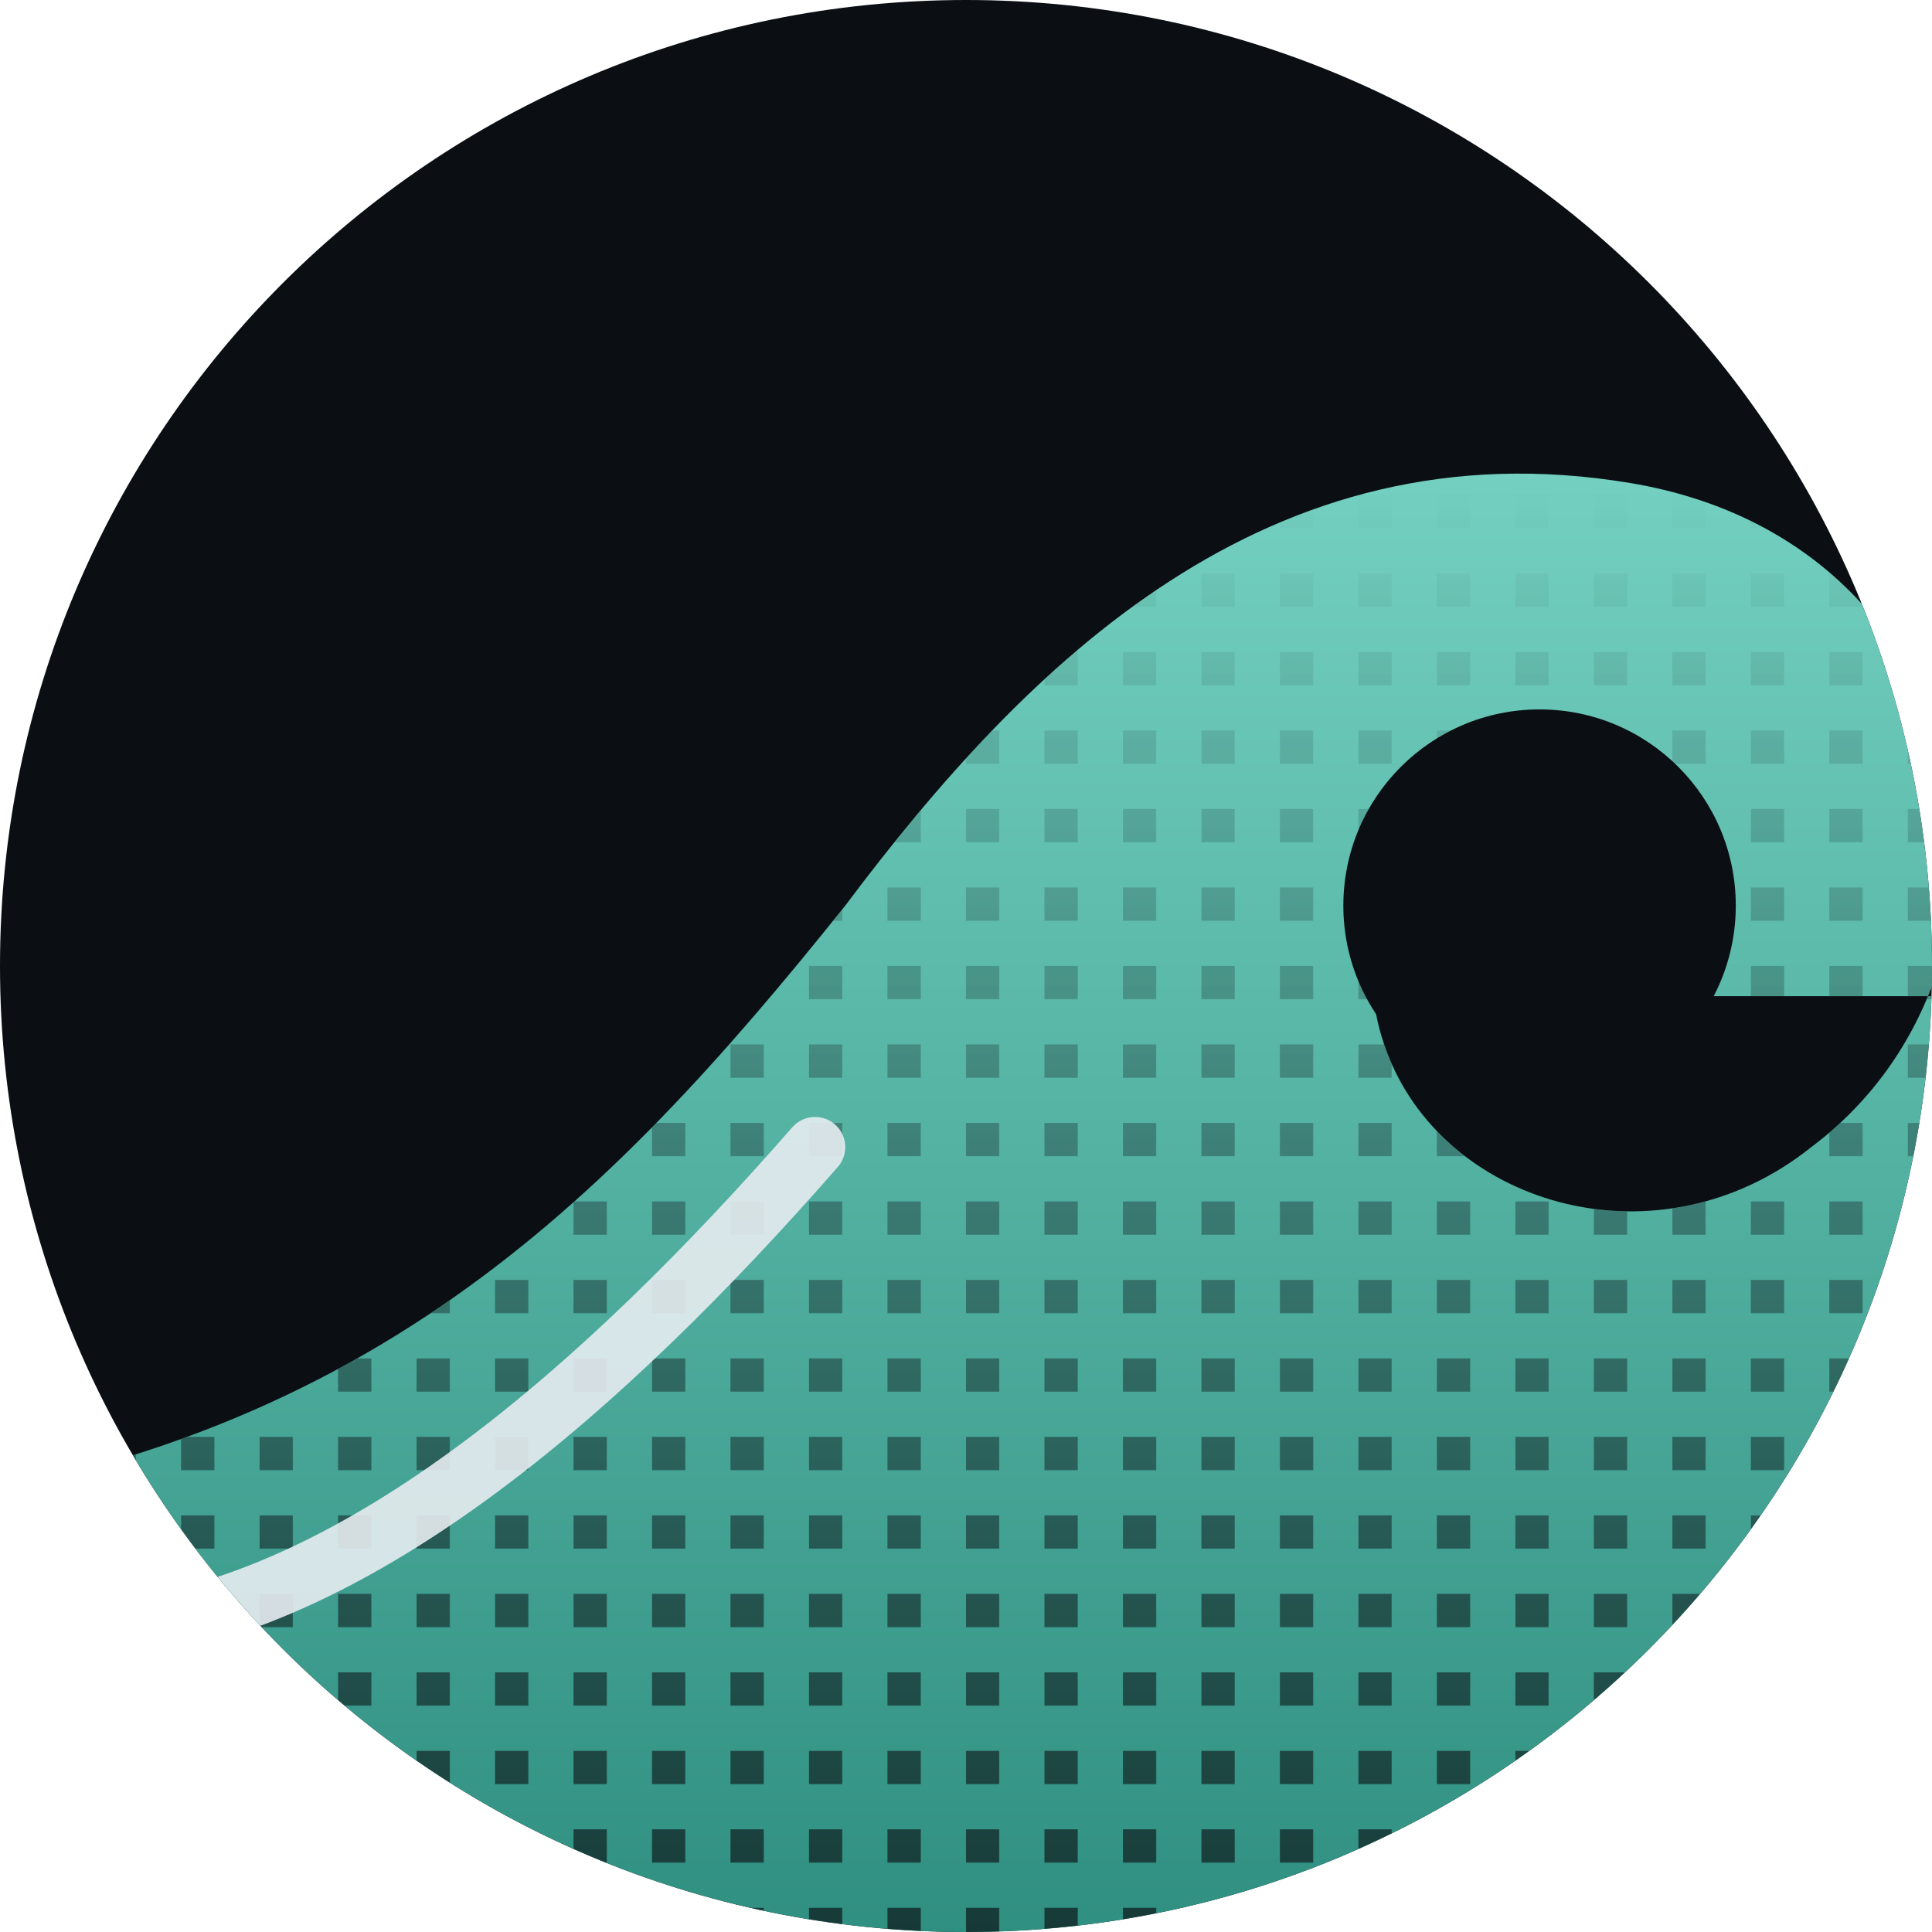
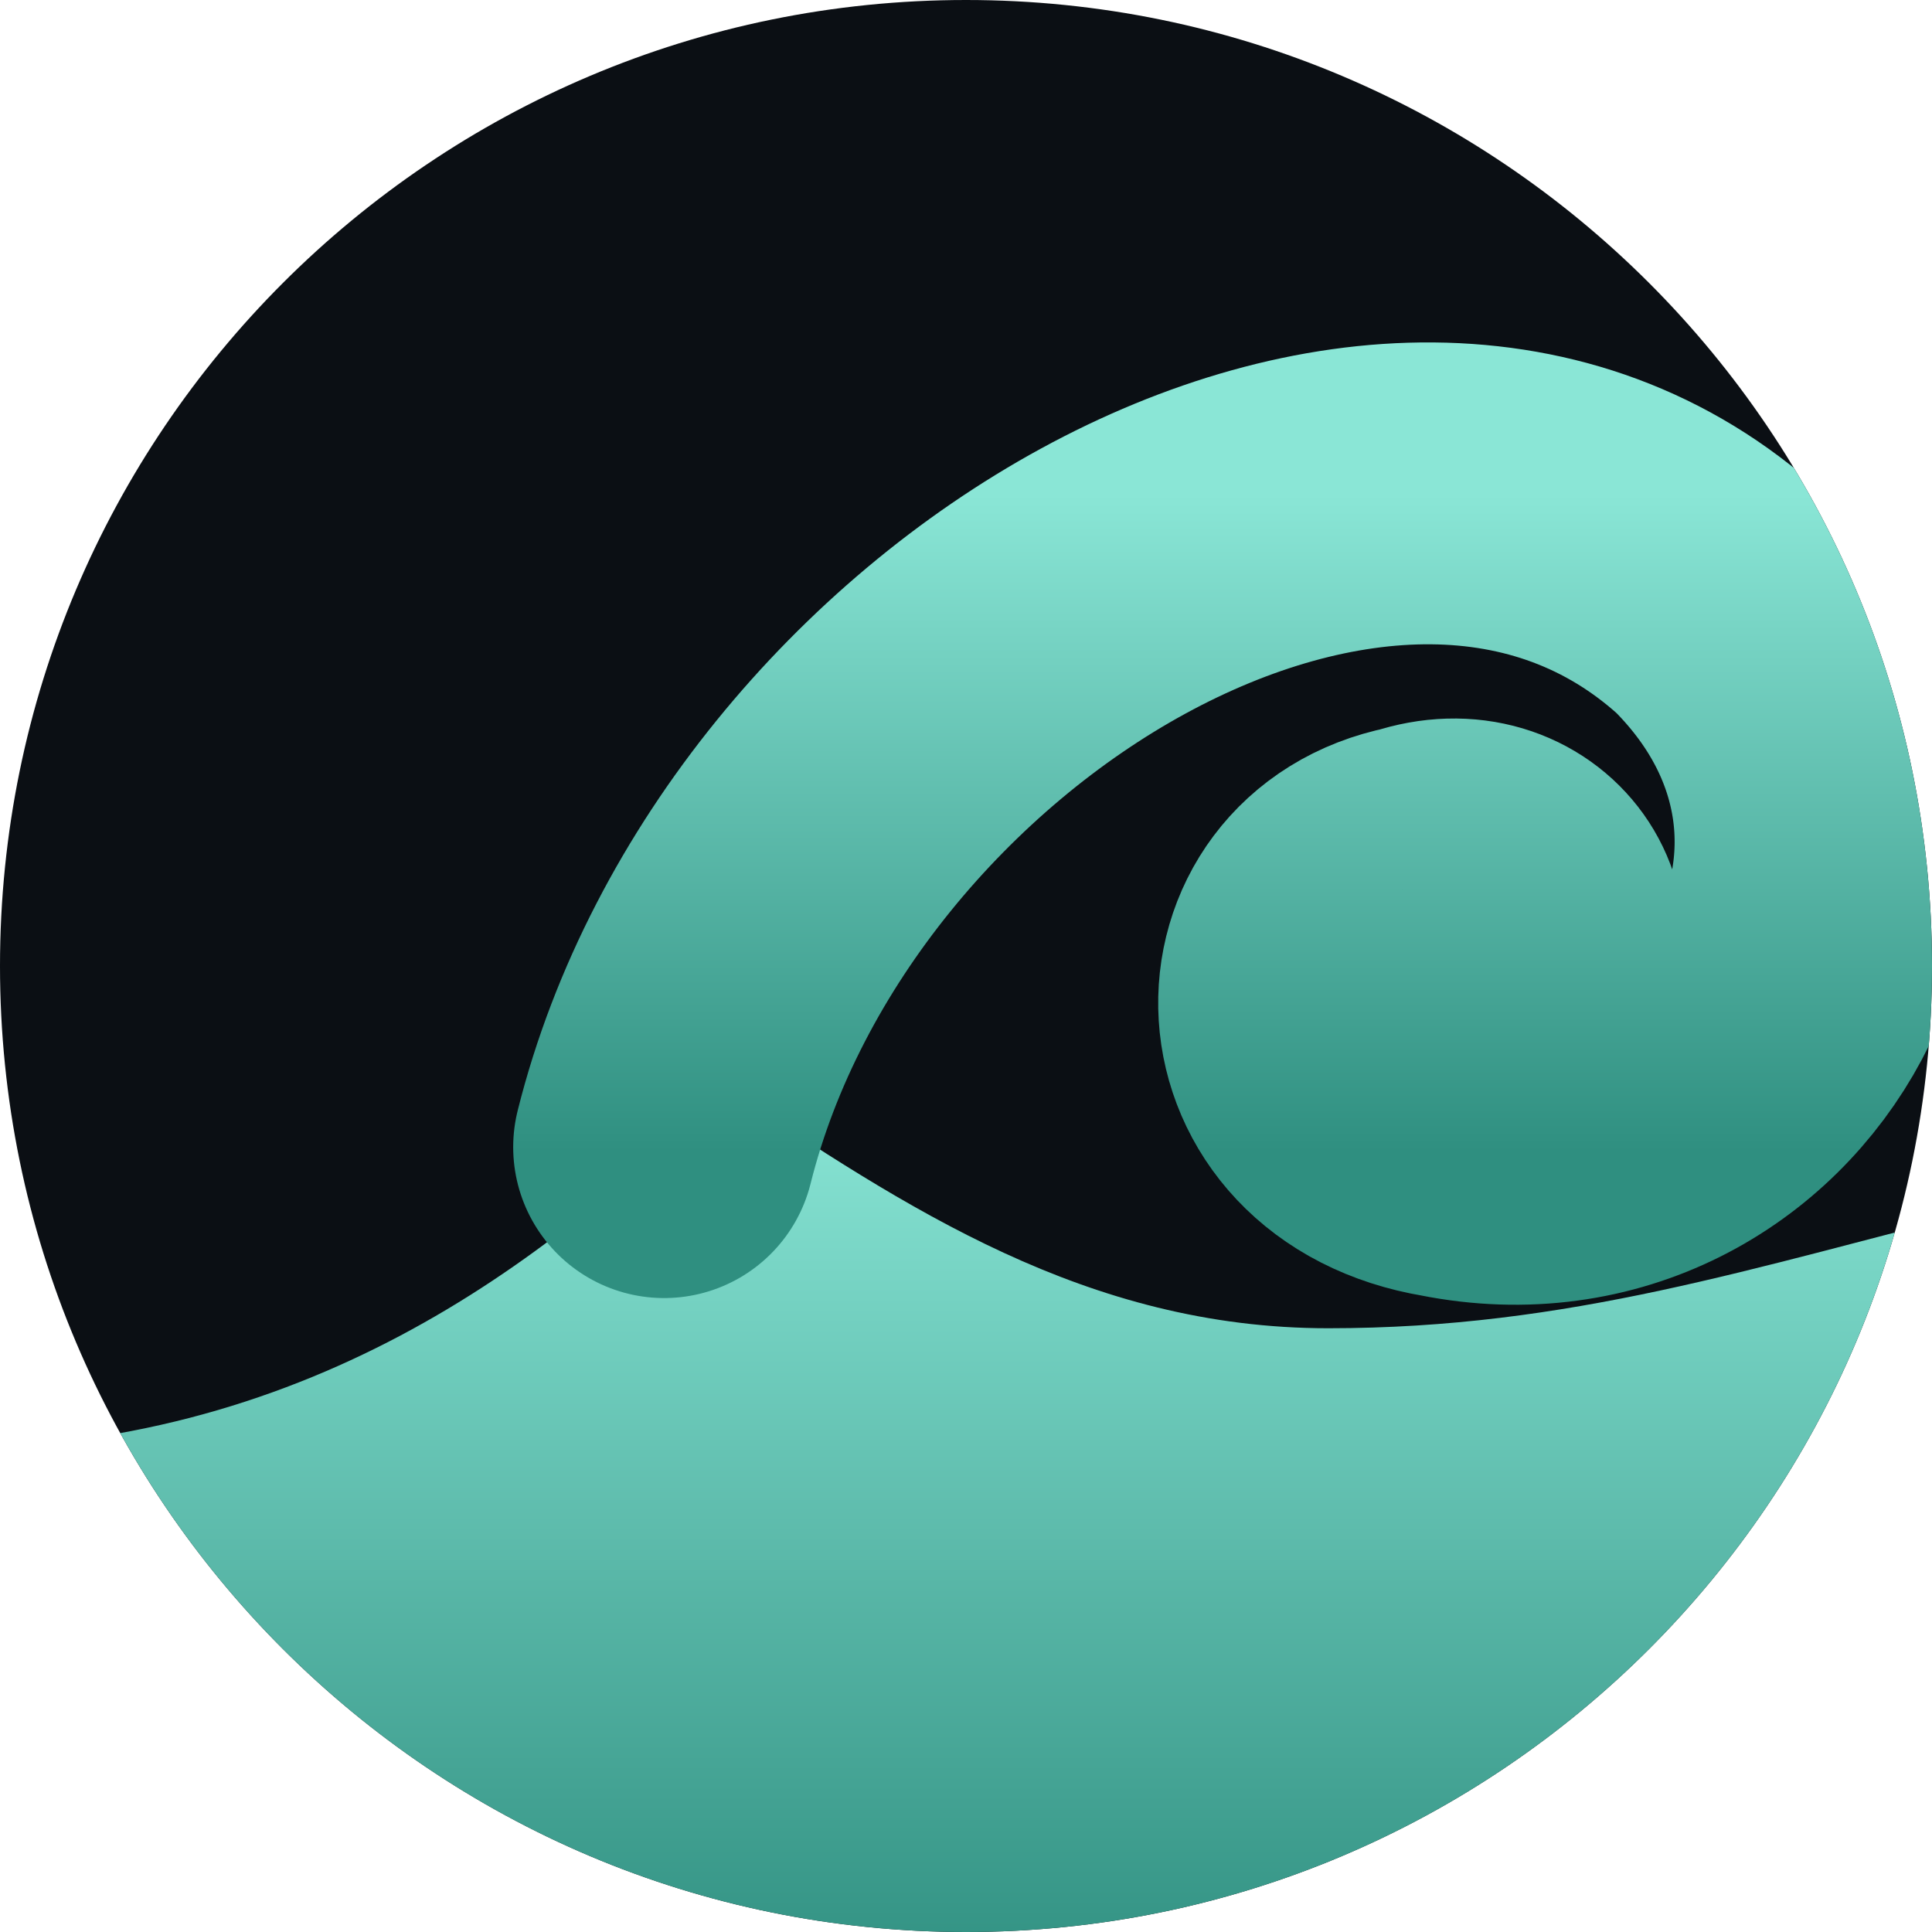
<svg xmlns="http://www.w3.org/2000/svg" viewBox="0 0 64 64" width="64" height="64">
  <defs>
    <clipPath id="c">
      <circle cx="32" cy="32" r="32" />
    </clipPath>
-     <clipPath id="w">
-       <path clip-rule="evenodd" d="M-4 50 C 12 48, 20 40, 28 30 C 34 22, 42 14, 54 16 C 66 18, 68 32, 60 38 C 55 42, 48 40, 46 35 C 44 30, 48 26, 52 28 C 55 29.5, 54 33, 51 33 L 68 33 L 68 70 L -4 70 Z" />
-     </clipPath>
    <linearGradient id="g" x1="0" y1="0" x2="0" y2="1">
      <stop offset="0" stop-color="#8ae6d6" />
      <stop offset="1" stop-color="#2f8f80" />
    </linearGradient>
-     <linearGradient id="fade" x1="0" y1="0" x2="0" y2="1">
-       <stop offset="0.25" stop-color="#fff" stop-opacity="0" />
-       <stop offset="1" stop-color="#fff" stop-opacity="0.9" />
-     </linearGradient>
-     <mask id="m">
-       <rect width="64" height="64" fill="url(#fade)" />
-     </mask>
-     <pattern id="d" width="2.6" height="2.6" patternUnits="userSpaceOnUse">
-       <rect x="0.8" y="0.8" width="1.1" height="1.1" fill="#0b0f14" />
-     </pattern>
  </defs>
  <circle cx="32" cy="32" r="32" fill="#0b0f14" />
  <g clip-path="url(#c)">
-     <g clip-path="url(#w)">
-       <rect width="64" height="64" fill="url(#g)" />
-       <rect width="64" height="64" fill="url(#d)" mask="url(#m)" opacity="0.75" />
-     </g>
-     <circle cx="51" cy="30" r="6.5" fill="#0b0f14" />
-     <path fill="none" stroke="#e7ecf1" stroke-opacity="0.9" stroke-width="2" stroke-linecap="round" d="M4 54 C 12 53, 20 46, 27 38" />
+     <path fill="url(#g)" d="M-2 48 C 10 48, 18 42, 24 36 C 30 40, 36 44, 44 44 C 52 44, 58 42, 66 40 L 66 66 L -2 66 Z" />
+     <path fill="none" stroke="url(#g)" stroke-width="10" stroke-linecap="round" d="M22 38 C 26 22, 46 10, 57 20 C 65 28, 58 40, 48 38 C 42 37, 42 30, 47 29 C 50 28, 52 31, 50 33" />
  </g>
</svg>
